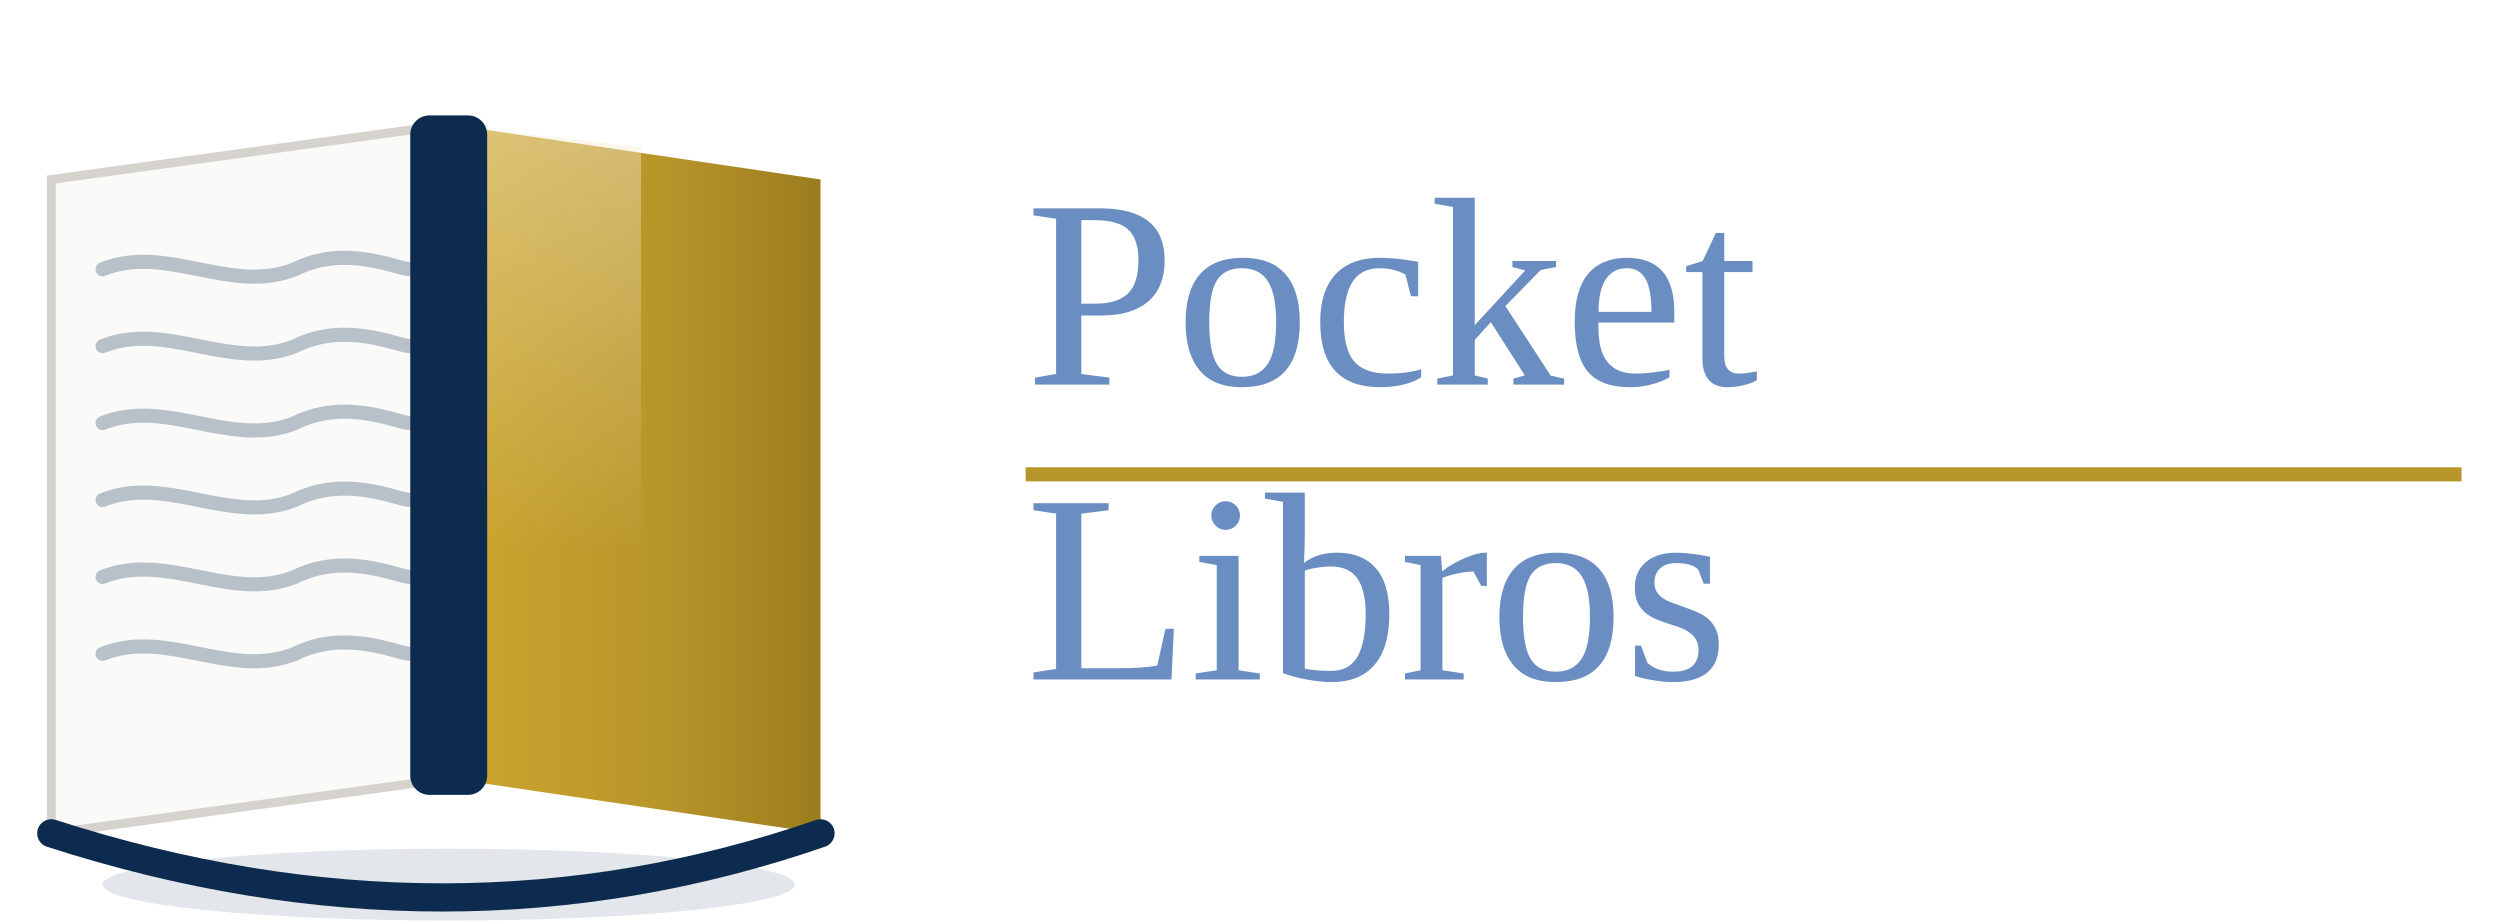
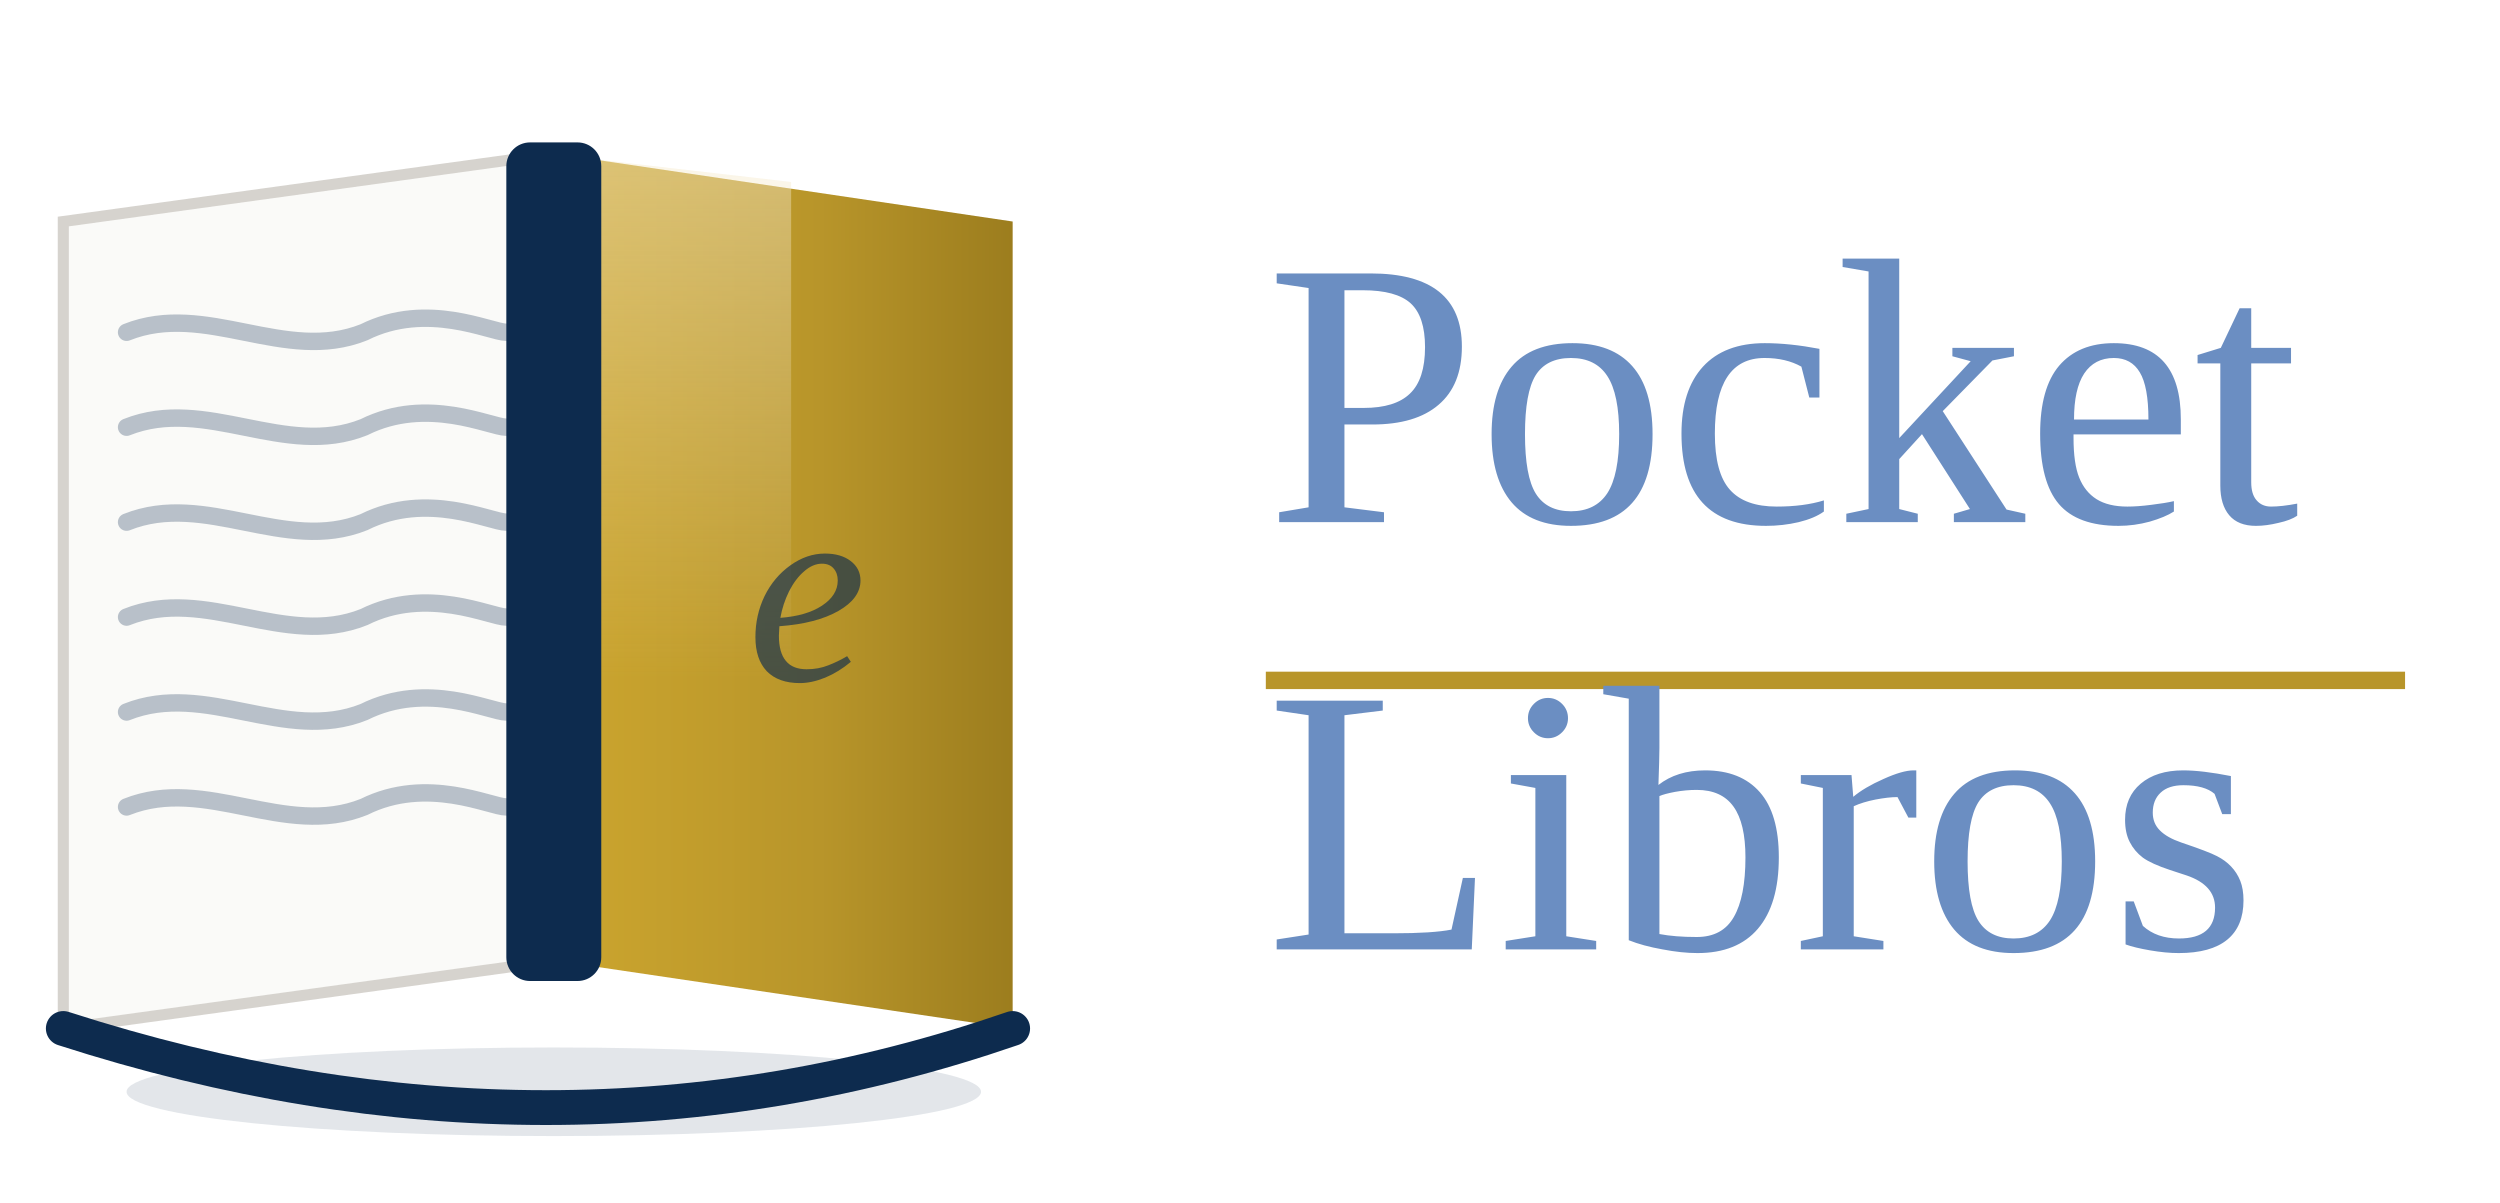
- <svg xmlns="http://www.w3.org/2000/svg" viewBox="0 0 195 72" role="img" aria-label="Pocket Libros">
+ <svg xmlns="http://www.w3.org/2000/svg" viewBox="0 0 158 76" role="img" aria-label="Pocket Libros">
  <defs>
    <linearGradient id="gp" x1="0%" y1="0%" x2="100%" y2="0%">
      <stop offset="0%" stop-color="#CAA42E" />
      <stop offset="55%" stop-color="#B8952A" />
      <stop offset="100%" stop-color="#9C7D1E" />
    </linearGradient>
    <linearGradient id="gs" x1="0%" y1="0%" x2="0%" y2="100%">
      <stop offset="0%" stop-color="#F5EACC" stop-opacity="0.45" />
      <stop offset="65%" stop-color="#F5EACC" stop-opacity="0" />
    </linearGradient>
    <clipPath id="lc">
      <path d="M4,14 L33,10 L33,61 L4,65 Z" />
    </clipPath>
  </defs>
  <ellipse cx="35" cy="69" rx="27" ry="2.8" fill="#0D2B4E" opacity="0.12" />
  <path d="M4,14 L33,10 L33,61 L4,65 Z" fill="#FAFAF8" stroke="#D6D3CE" stroke-width="0.7" />
  <g clip-path="url(#lc)" fill="none" stroke="#0D2B4E" stroke-width="1.1" stroke-linecap="round" opacity="0.28">
    <path d="M8,21 C13,19 18,23 23,21 C27,19 31,21 32,21" />
    <path d="M8,27 C13,25 18,29 23,27 C27,25 31,27 32,27" />
    <path d="M8,33 C13,31 18,35 23,33 C27,31 31,33 32,33" />
    <path d="M8,39 C13,37 18,41 23,39 C27,37 31,39 32,39" />
    <path d="M8,45 C13,43 18,47 23,45 C27,43 31,45 32,45" />
    <path d="M8,51 C13,49 18,53 23,51 C27,49 31,51 32,51" />
  </g>
  <path d="M37,10 L64,14 L64,65 L37,61 Z" fill="url(#gp)" />
  <path d="M37,10 L50,11.5 L50,61 L37,61 Z" fill="url(#gs)" />
+   <text x="51" y="43" font-family="Georgia,'Times New Roman',serif" font-size="17" font-style="italic" fill="#0D2B4E" text-anchor="middle" opacity="0.65">e</text>
  <rect x="32" y="9" width="6" height="53" rx="1.5" fill="#0D2B4E" />
  <path d="M4,65 Q35,75 64,65" fill="none" stroke="#0D2B4E" stroke-width="2.2" stroke-linecap="round" />
-   <text x="80" y="30" font-family="Georgia,'Times New Roman',serif" font-size="21" font-weight="normal" fill="#6B8EC2">Pocket</text>
-   <line x1="80" y1="37" x2="192" y2="37" stroke="#B8952A" stroke-width="1.1" />
-   <text x="80" y="53" font-family="Georgia,'Times New Roman',serif" font-size="21" font-weight="normal" fill="#6B8EC2">Libros</text>
+   <text x="80" y="33" font-family="Georgia,'Times New Roman',serif" font-size="24" font-weight="normal" fill="#6B8EC2">Pocket</text>
+   <line x1="80" y1="43" x2="152" y2="43" stroke="#B8952A" stroke-width="1.1" />
+   <text x="80" y="60" font-family="Georgia,'Times New Roman',serif" font-size="24" font-weight="normal" fill="#6B8EC2">Libros</text>
</svg>
